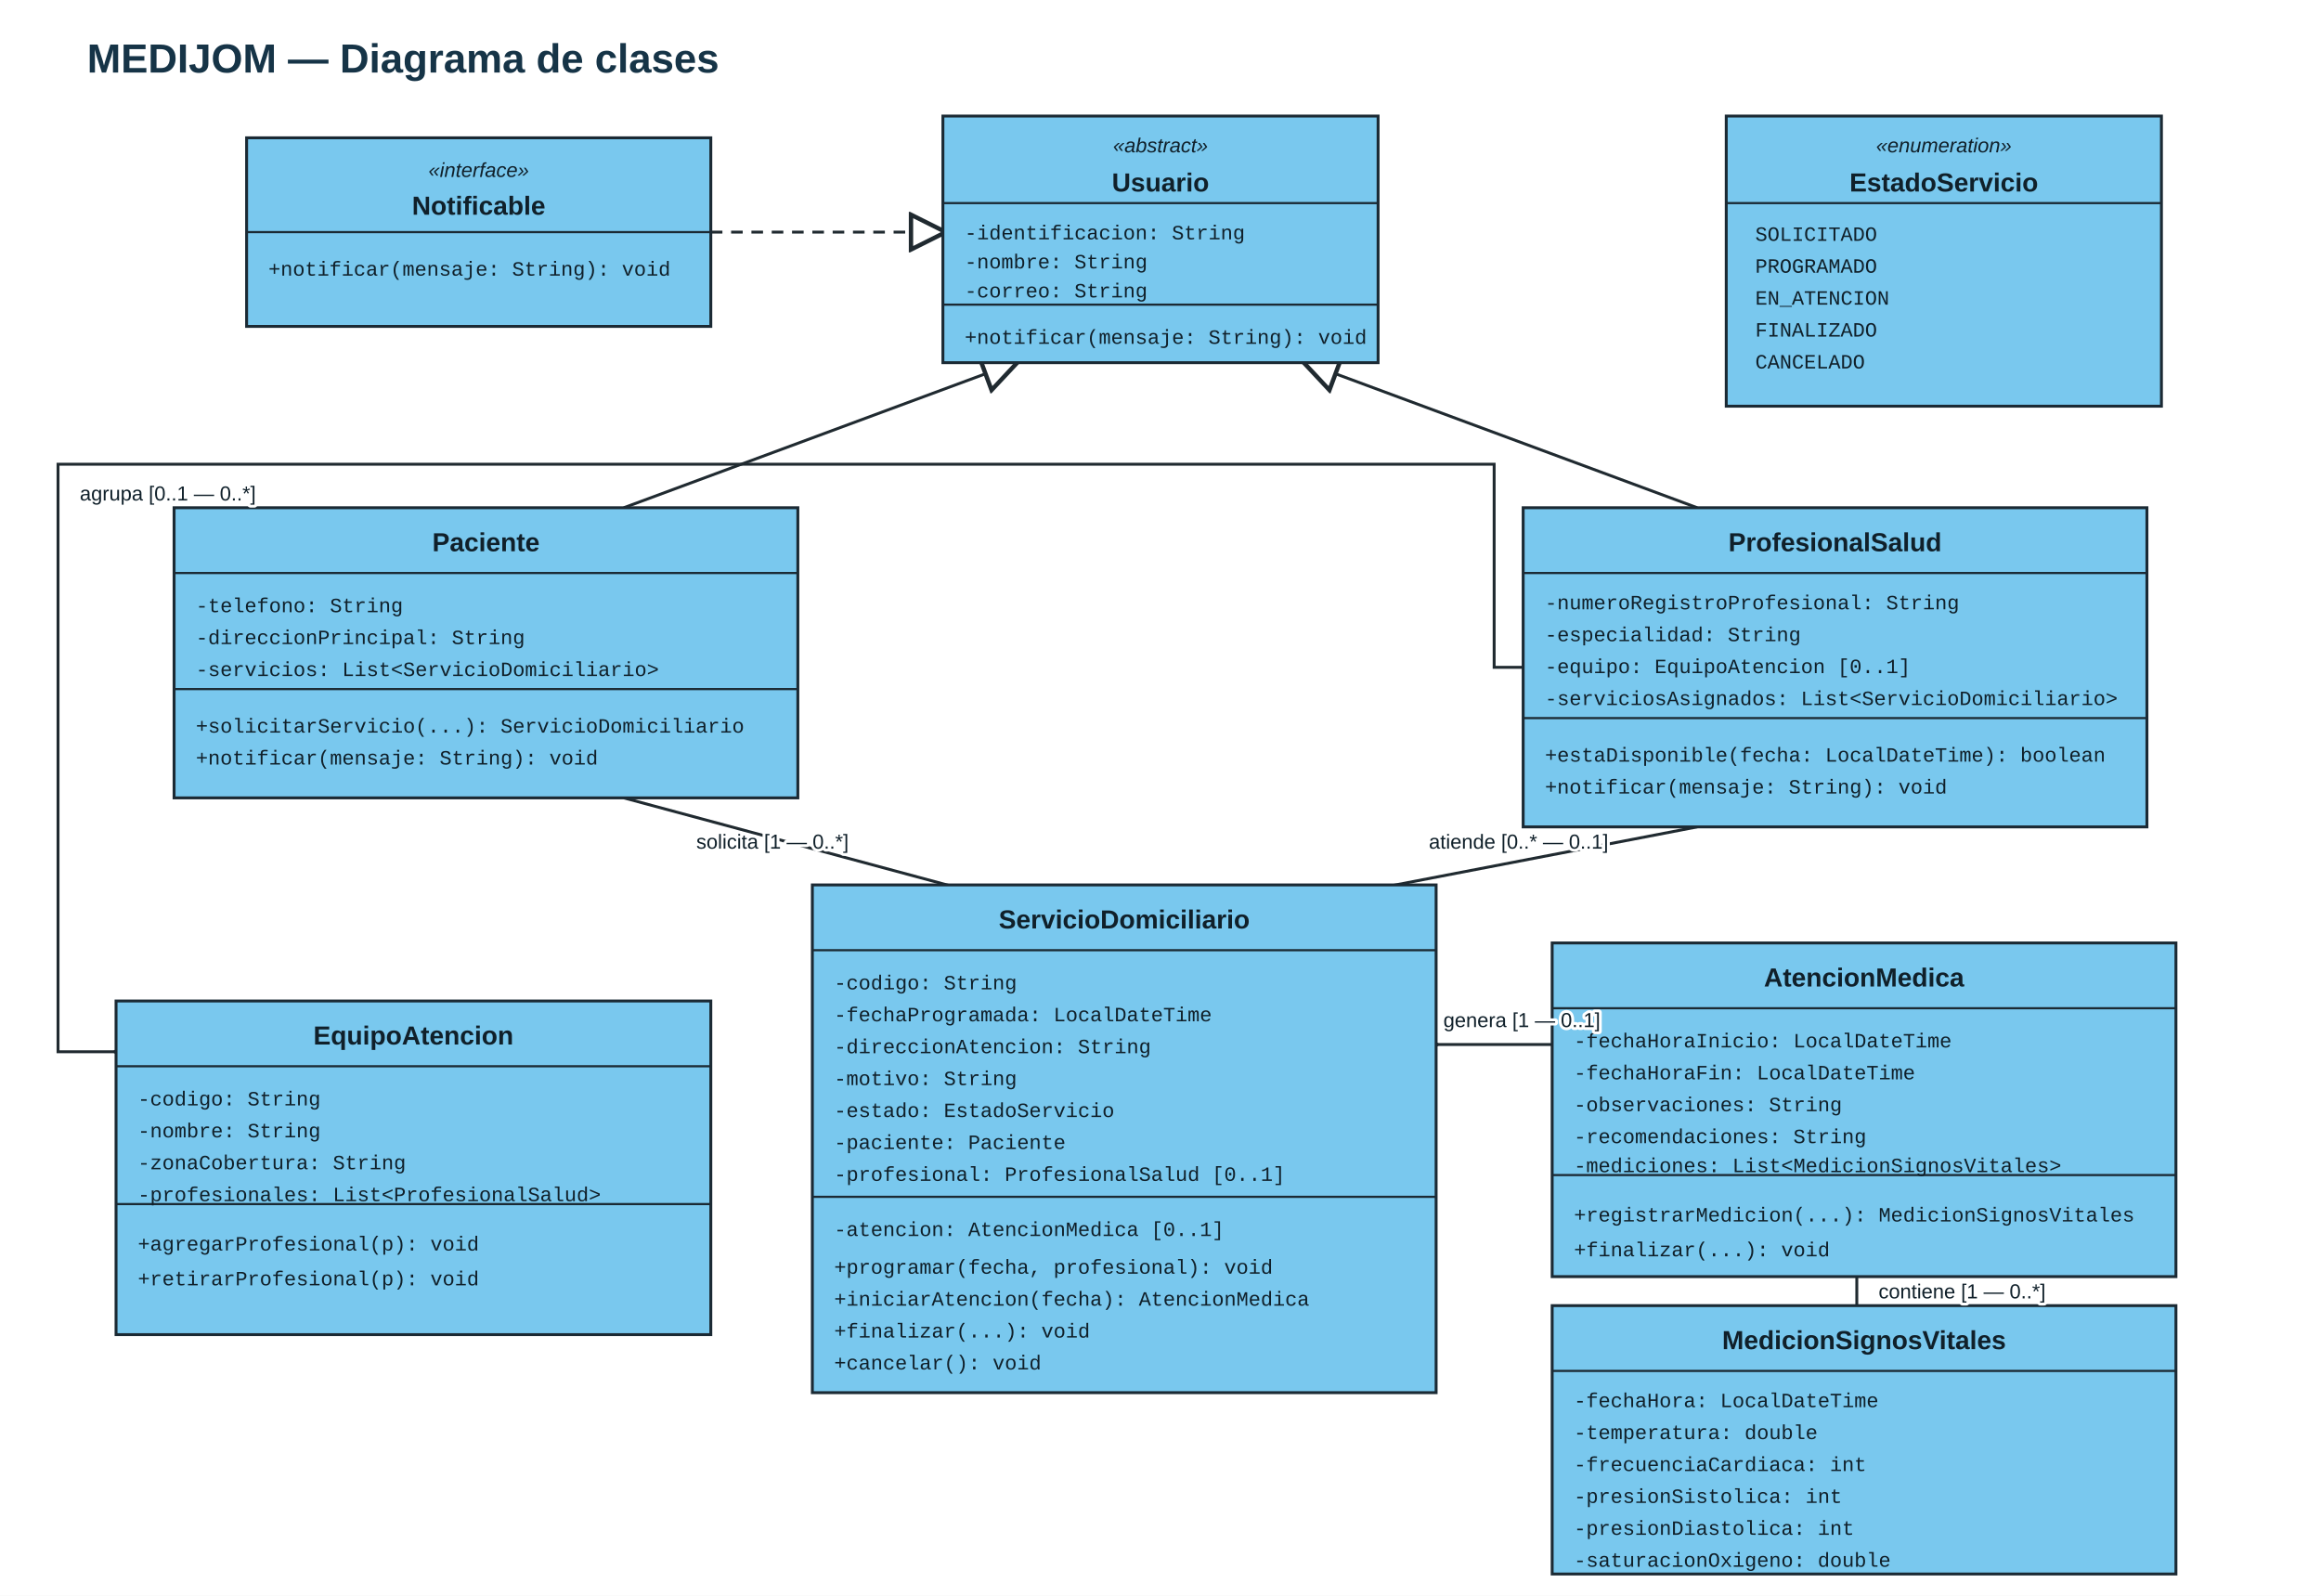
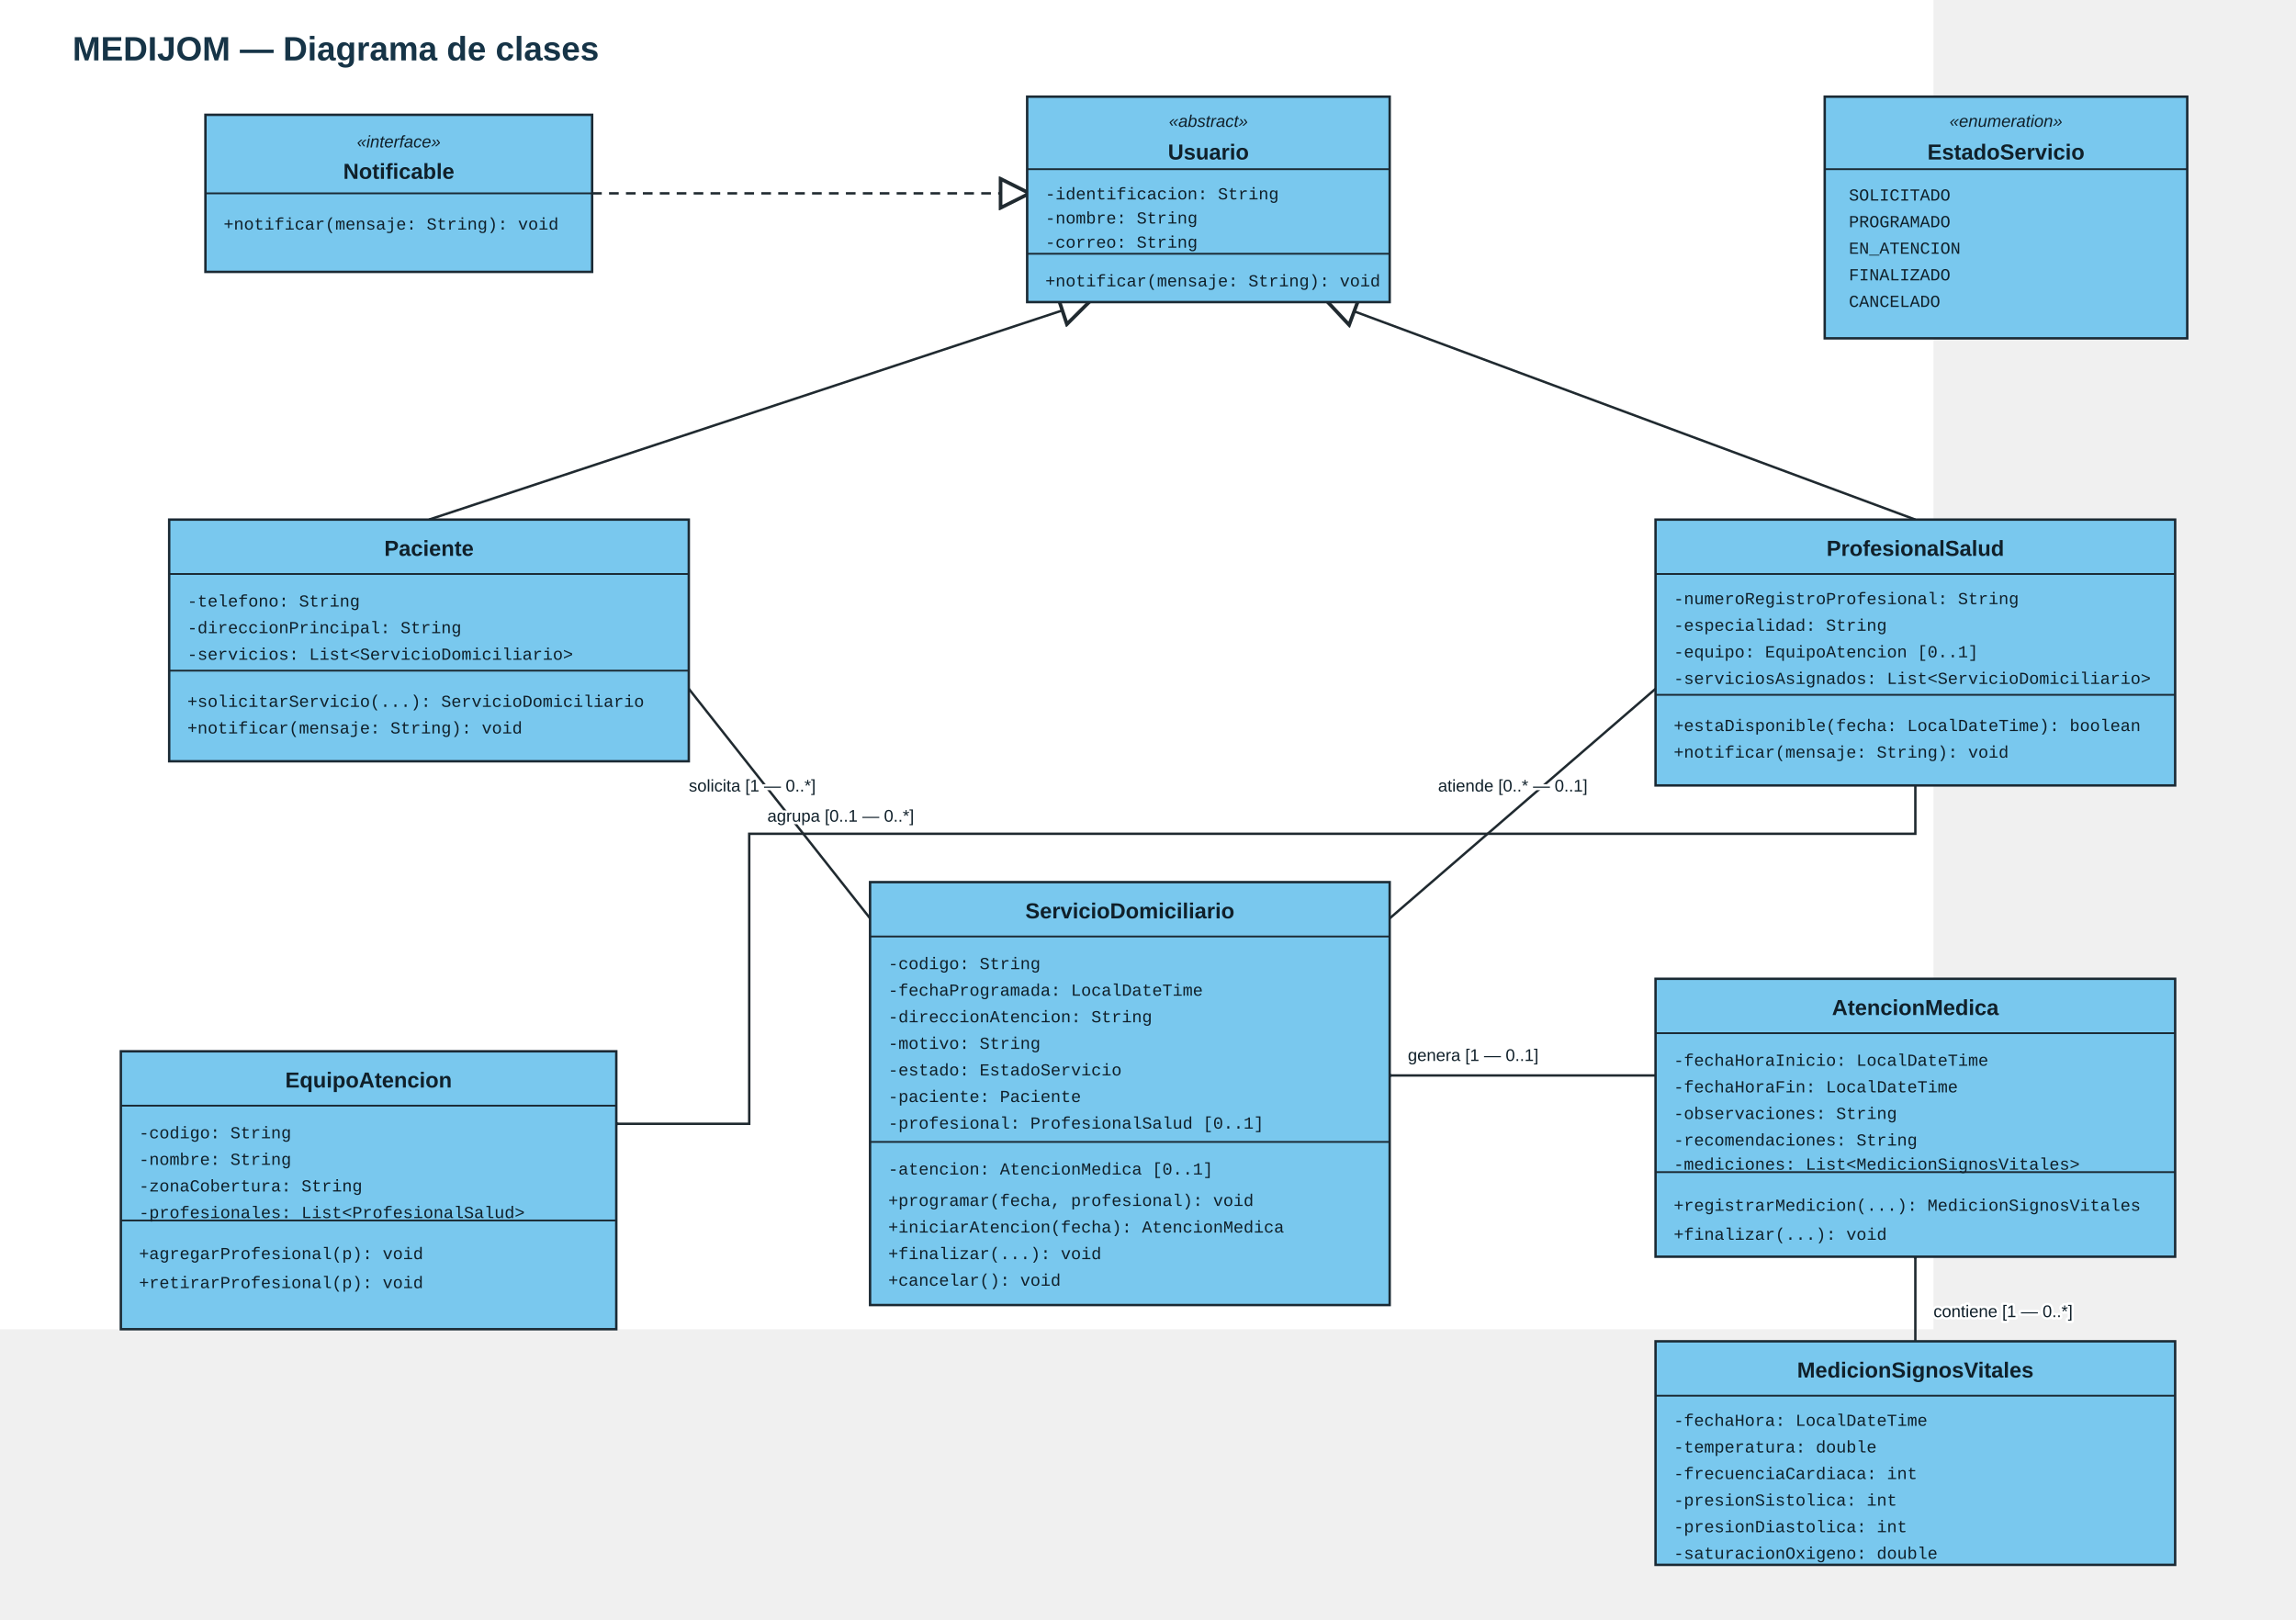
- <svg xmlns="http://www.w3.org/2000/svg" width="1600" height="1100" viewBox="0 0 1600 1100">
+ <svg xmlns="http://www.w3.org/2000/svg" width="1900" height="1340" viewBox="0 0 1900 1340">
  <defs>
    <style>
      .box { fill:#79c8ee; stroke:#1b2a34; stroke-width:2; }
      .sep { stroke:#1b2a34; stroke-width:1.5; }
      .rel { fill:none; stroke:#202a30; stroke-width:2; }
      .dash { stroke-dasharray:8 6; }
      .title { font:700 18px Arial,sans-serif; text-anchor:middle; fill:#10202a; }
      .stereo { font:italic 14px Arial,sans-serif; text-anchor:middle; fill:#10202a; }
      .member { font:14px Consolas,'Courier New',monospace; fill:#10202a; }
      .label { font:14px Arial,sans-serif; fill:#10202a; paint-order:stroke; stroke:#fff; stroke-width:4; stroke-linejoin:round; }
      .caption { font:700 28px Arial,sans-serif; fill:#163447; }
    </style>
    <marker id="triangle" markerWidth="14" markerHeight="14" refX="12" refY="7" orient="auto">
      <path d="M1,1 L13,7 L1,13 Z" fill="#fff" stroke="#202a30" stroke-width="1.5" />
    </marker>
    <marker id="diamond-open" markerWidth="16" markerHeight="12" refX="15" refY="6" orient="auto">
      <path d="M1,6 L7,1 L15,6 L7,11 Z" fill="#fff" stroke="#202a30" stroke-width="1.5" />
    </marker>
    <marker id="diamond-filled" markerWidth="16" markerHeight="12" refX="15" refY="6" orient="auto">
      <path d="M1,6 L7,1 L15,6 L7,11 Z" fill="#202a30" stroke="#202a30" stroke-width="1.5" />
    </marker>
  </defs>
  <rect width="1600" height="1100" fill="#fff" />
  <text x="60" y="50" class="caption">MEDIJOM — Diagrama de clases</text>
-   <path class="rel dash" d="M490 160 L650 160" marker-end="url(#triangle)" />
-   <path class="rel" d="M430 350 L700 250" marker-end="url(#triangle)" />
-   <path class="rel" d="M1170 350 L900 250" marker-end="url(#triangle)" />
-   <path class="rel" d="M430 550 L690 620" />
-   <path class="rel" d="M1170 570 L910 620" />
-   <path class="rel" d="M80 725 L40 725 L40 320 L1030 320 L1030 460 L1050 460" marker-start="url(#diamond-open)" />
-   <path class="rel" d="M990 720 L1070 720" marker-start="url(#diamond-filled)" />
-   <path class="rel" d="M1280 830 L1280 900" marker-start="url(#diamond-filled)" />
+   <path class="rel dash" d="M490 160 L850 160" marker-end="url(#triangle)" />
+   <path class="rel" d="M355 430 L900 250" marker-end="url(#triangle)" />
+   <path class="rel" d="M1585 430 L1100 250" marker-end="url(#triangle)" />
+   <path class="rel" d="M570 570 L720 760" />
+   <path class="rel" d="M1370 570 L1150 760" />
+   <path class="rel" d="M510 930 L620 930 L620 690 L1585 690 L1585 650" marker-start="url(#diamond-open)" />
+   <path class="rel" d="M1150 890 L1370 890" marker-start="url(#diamond-filled)" />
+   <path class="rel" d="M1585 1040 L1585 1110" marker-start="url(#diamond-filled)" />
  <g>
    <rect class="box" x="170" y="95" width="320" height="130" />
    <line class="sep" x1="170" y1="160" x2="490" y2="160" />
    <text class="stereo" x="330" y="122">«interface»</text>
    <text class="title" x="330" y="148">Notificable</text>
    <text class="member" x="185" y="190">+notificar(mensaje: String): void</text>
  </g>
  <g>
-     <rect class="box" x="650" y="80" width="300" height="170" />
-     <line class="sep" x1="650" y1="140" x2="950" y2="140" />
-     <line class="sep" x1="650" y1="210" x2="950" y2="210" />
-     <text class="stereo" x="800" y="105">«abstract»</text>
-     <text class="title" x="800" y="132">Usuario</text>
-     <text class="member" x="665" y="165">-identificacion: String</text>
-     <text class="member" x="665" y="185">-nombre: String</text>
-     <text class="member" x="665" y="205">-correo: String</text>
-     <text class="member" x="665" y="237">+notificar(mensaje: String): void</text>
+     <rect class="box" x="850" y="80" width="300" height="170" />
+     <line class="sep" x1="850" y1="140" x2="1150" y2="140" />
+     <line class="sep" x1="850" y1="210" x2="1150" y2="210" />
+     <text class="stereo" x="1000" y="105">«abstract»</text>
+     <text class="title" x="1000" y="132">Usuario</text>
+     <text class="member" x="865" y="165">-identificacion: String</text>
+     <text class="member" x="865" y="185">-nombre: String</text>
+     <text class="member" x="865" y="205">-correo: String</text>
+     <text class="member" x="865" y="237">+notificar(mensaje: String): void</text>
  </g>
  <g>
-     <rect class="box" x="1190" y="80" width="300" height="200" />
-     <line class="sep" x1="1190" y1="140" x2="1490" y2="140" />
-     <text class="stereo" x="1340" y="105">«enumeration»</text>
-     <text class="title" x="1340" y="132">EstadoServicio</text>
-     <text class="member" x="1210" y="166">SOLICITADO</text>
-     <text class="member" x="1210" y="188">PROGRAMADO</text>
-     <text class="member" x="1210" y="210">EN_ATENCION</text>
-     <text class="member" x="1210" y="232">FINALIZADO</text>
-     <text class="member" x="1210" y="254">CANCELADO</text>
+     <rect class="box" x="1510" y="80" width="300" height="200" />
+     <line class="sep" x1="1510" y1="140" x2="1810" y2="140" />
+     <text class="stereo" x="1660" y="105">«enumeration»</text>
+     <text class="title" x="1660" y="132">EstadoServicio</text>
+     <text class="member" x="1530" y="166">SOLICITADO</text>
+     <text class="member" x="1530" y="188">PROGRAMADO</text>
+     <text class="member" x="1530" y="210">EN_ATENCION</text>
+     <text class="member" x="1530" y="232">FINALIZADO</text>
+     <text class="member" x="1530" y="254">CANCELADO</text>
  </g>
-   <g transform="translate(0,-40)">
+   <g transform="translate(20,40)">
    <rect class="box" x="120" y="390" width="430" height="200" />
    <line class="sep" x1="120" y1="435" x2="550" y2="435" />
    <line class="sep" x1="120" y1="515" x2="550" y2="515" />
    <text class="title" x="335" y="420">Paciente</text>
    <text class="member" x="135" y="462">-telefono: String</text>
    <text class="member" x="135" y="484">-direccionPrincipal: String</text>
    <text class="member" x="135" y="506">-servicios: List&lt;ServicioDomiciliario&gt;</text>
    <text class="member" x="135" y="545">+solicitarServicio(...): ServicioDomiciliario</text>
    <text class="member" x="135" y="567">+notificar(mensaje: String): void</text>
  </g>
-   <g transform="translate(0,-40)">
+   <g transform="translate(320,40)">
    <rect class="box" x="1050" y="390" width="430" height="220" />
    <line class="sep" x1="1050" y1="435" x2="1480" y2="435" />
    <line class="sep" x1="1050" y1="535" x2="1480" y2="535" />
    <text class="title" x="1265" y="420">ProfesionalSalud</text>
    <text class="member" x="1065" y="460">-numeroRegistroProfesional: String</text>
    <text class="member" x="1065" y="482">-especialidad: String</text>
    <text class="member" x="1065" y="504">-equipo: EquipoAtencion [0..1]</text>
    <text class="member" x="1065" y="526">-serviciosAsignados: List&lt;ServicioDomiciliario&gt;</text>
    <text class="member" x="1065" y="565">+estaDisponible(fecha: LocalDateTime): boolean</text>
    <text class="member" x="1065" y="587">+notificar(mensaje: String): void</text>
  </g>
-   <g>
+   <g transform="translate(20,180)">
    <rect class="box" x="80" y="690" width="410" height="230" />
    <line class="sep" x1="80" y1="735" x2="490" y2="735" />
    <line class="sep" x1="80" y1="830" x2="490" y2="830" />
    <text class="title" x="285" y="720">EquipoAtencion</text>
    <text class="member" x="95" y="762">-codigo: String</text>
    <text class="member" x="95" y="784">-nombre: String</text>
    <text class="member" x="95" y="806">-zonaCobertura: String</text>
    <text class="member" x="95" y="828">-profesionales: List&lt;ProfesionalSalud&gt;</text>
    <text class="member" x="95" y="862">+agregarProfesional(p): void</text>
    <text class="member" x="95" y="886">+retirarProfesional(p): void</text>
  </g>
-   <g>
+   <g transform="translate(160,120)">
    <rect class="box" x="560" y="610" width="430" height="350" />
    <line class="sep" x1="560" y1="655" x2="990" y2="655" />
    <line class="sep" x1="560" y1="825" x2="990" y2="825" />
    <text class="title" x="775" y="640">ServicioDomiciliario</text>
    <text class="member" x="575" y="682">-codigo: String</text>
    <text class="member" x="575" y="704">-fechaProgramada: LocalDateTime</text>
    <text class="member" x="575" y="726">-direccionAtencion: String</text>
    <text class="member" x="575" y="748">-motivo: String</text>
    <text class="member" x="575" y="770">-estado: EstadoServicio</text>
    <text class="member" x="575" y="792">-paciente: Paciente</text>
    <text class="member" x="575" y="814">-profesional: ProfesionalSalud [0..1]</text>
    <text class="member" x="575" y="852">-atencion: AtencionMedica [0..1]</text>
    <text class="member" x="575" y="878">+programar(fecha, profesional): void</text>
    <text class="member" x="575" y="900">+iniciarAtencion(fecha): AtencionMedica</text>
    <text class="member" x="575" y="922">+finalizar(...): void</text>
    <text class="member" x="575" y="944">+cancelar(): void</text>
  </g>
-   <g>
+   <g transform="translate(300,160)">
    <rect class="box" x="1070" y="650" width="430" height="230" />
    <line class="sep" x1="1070" y1="695" x2="1500" y2="695" />
    <line class="sep" x1="1070" y1="810" x2="1500" y2="810" />
    <text class="title" x="1285" y="680">AtencionMedica</text>
    <text class="member" x="1085" y="722">-fechaHoraInicio: LocalDateTime</text>
    <text class="member" x="1085" y="744">-fechaHoraFin: LocalDateTime</text>
    <text class="member" x="1085" y="766">-observaciones: String</text>
    <text class="member" x="1085" y="788">-recomendaciones: String</text>
    <text class="member" x="1085" y="808">-mediciones: List&lt;MedicionSignosVitales&gt;</text>
    <text class="member" x="1085" y="842">+registrarMedicion(...): MedicionSignosVitales</text>
    <text class="member" x="1085" y="866">+finalizar(...): void</text>
  </g>
-   <g>
+   <g transform="translate(300,210)">
    <rect class="box" x="1070" y="900" width="430" height="185" />
    <line class="sep" x1="1070" y1="945" x2="1500" y2="945" />
    <text class="title" x="1285" y="930">MedicionSignosVitales</text>
    <text class="member" x="1085" y="970">-fechaHora: LocalDateTime</text>
    <text class="member" x="1085" y="992">-temperatura: double</text>
    <text class="member" x="1085" y="1014">-frecuenciaCardiaca: int</text>
    <text class="member" x="1085" y="1036">-presionSistolica: int</text>
    <text class="member" x="1085" y="1058">-presionDiastolica: int</text>
    <text class="member" x="1085" y="1080">-saturacionOxigeno: double</text>
  </g>
-   <text class="label" x="480" y="585">solicita [1 — 0..*]</text>
-   <text class="label" x="985" y="585">atiende [0..* — 0..1]</text>
-   <text class="label" x="55" y="345">agrupa [0..1 — 0..*]</text>
-   <text class="label" x="995" y="708">genera [1 — 0..1]</text>
-   <text class="label" x="1295" y="895">contiene [1 — 0..*]</text>
+   <text class="label" x="570" y="655">solicita [1 — 0..*]</text>
+   <text class="label" x="1190" y="655">atiende [0..* — 0..1]</text>
+   <text class="label" x="635" y="680">agrupa [0..1 — 0..*]</text>
+   <text class="label" x="1165" y="878">genera [1 — 0..1]</text>
+   <text class="label" x="1600" y="1090">contiene [1 — 0..*]</text>
</svg>
